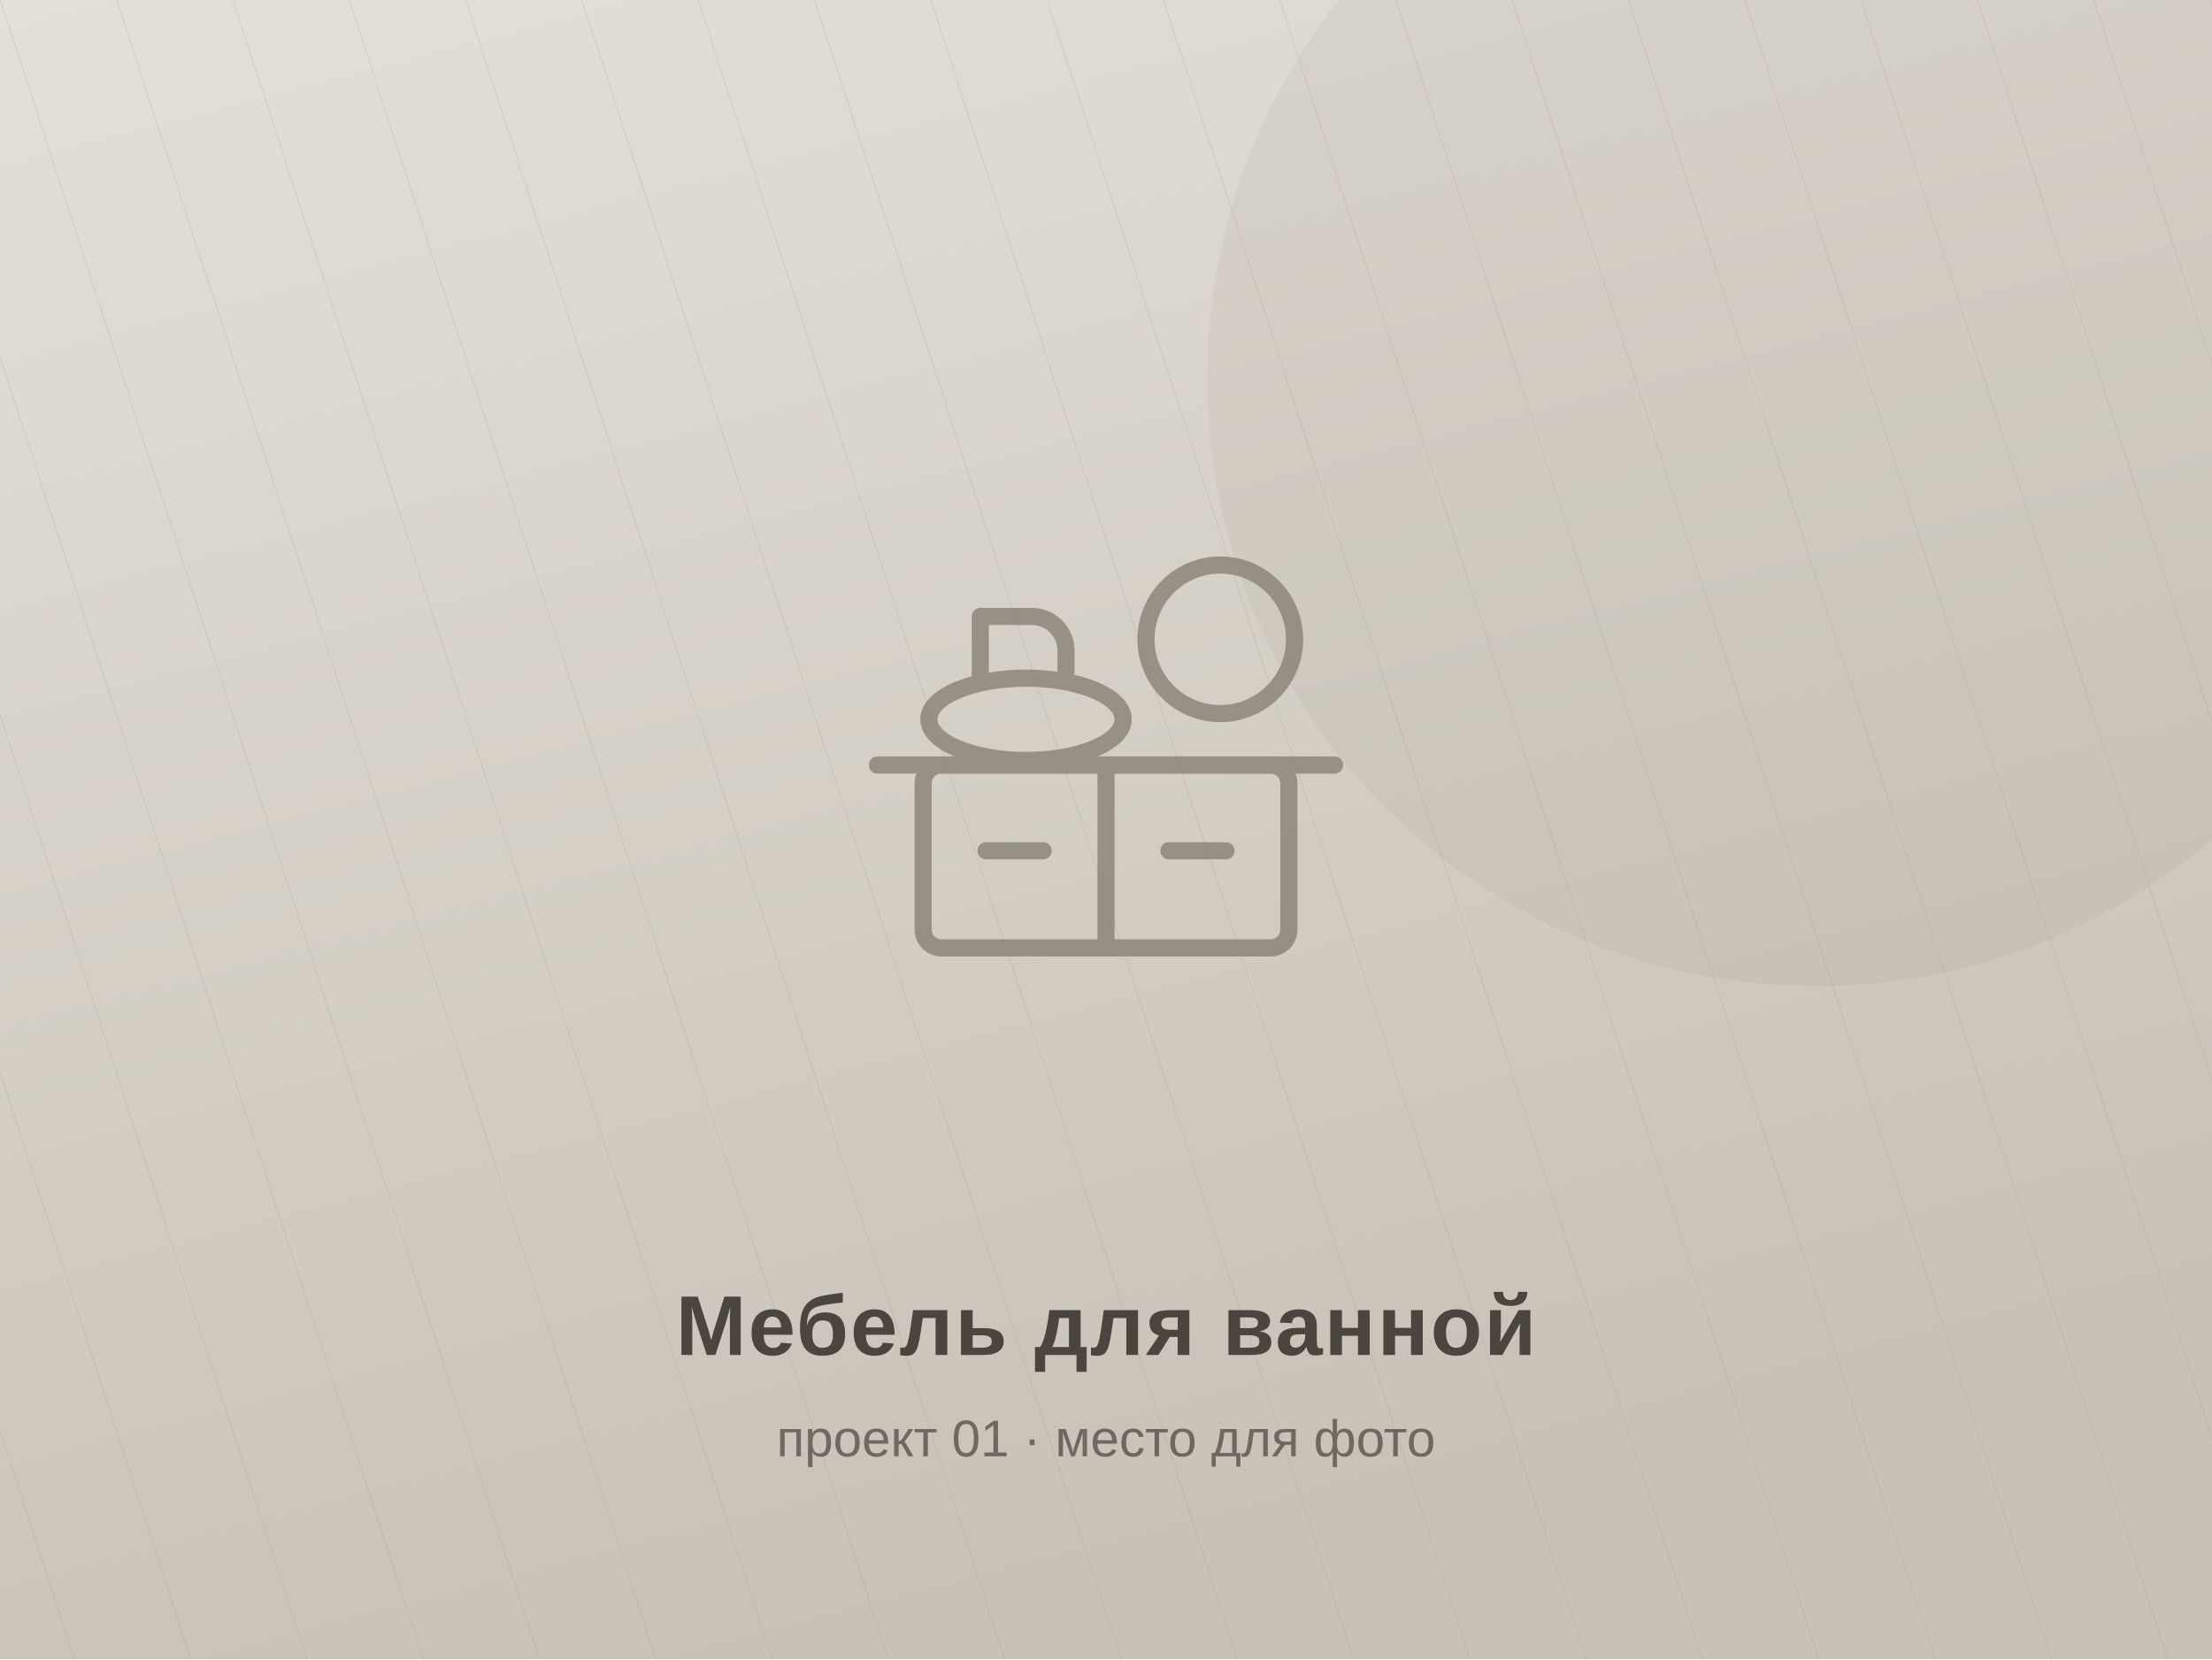
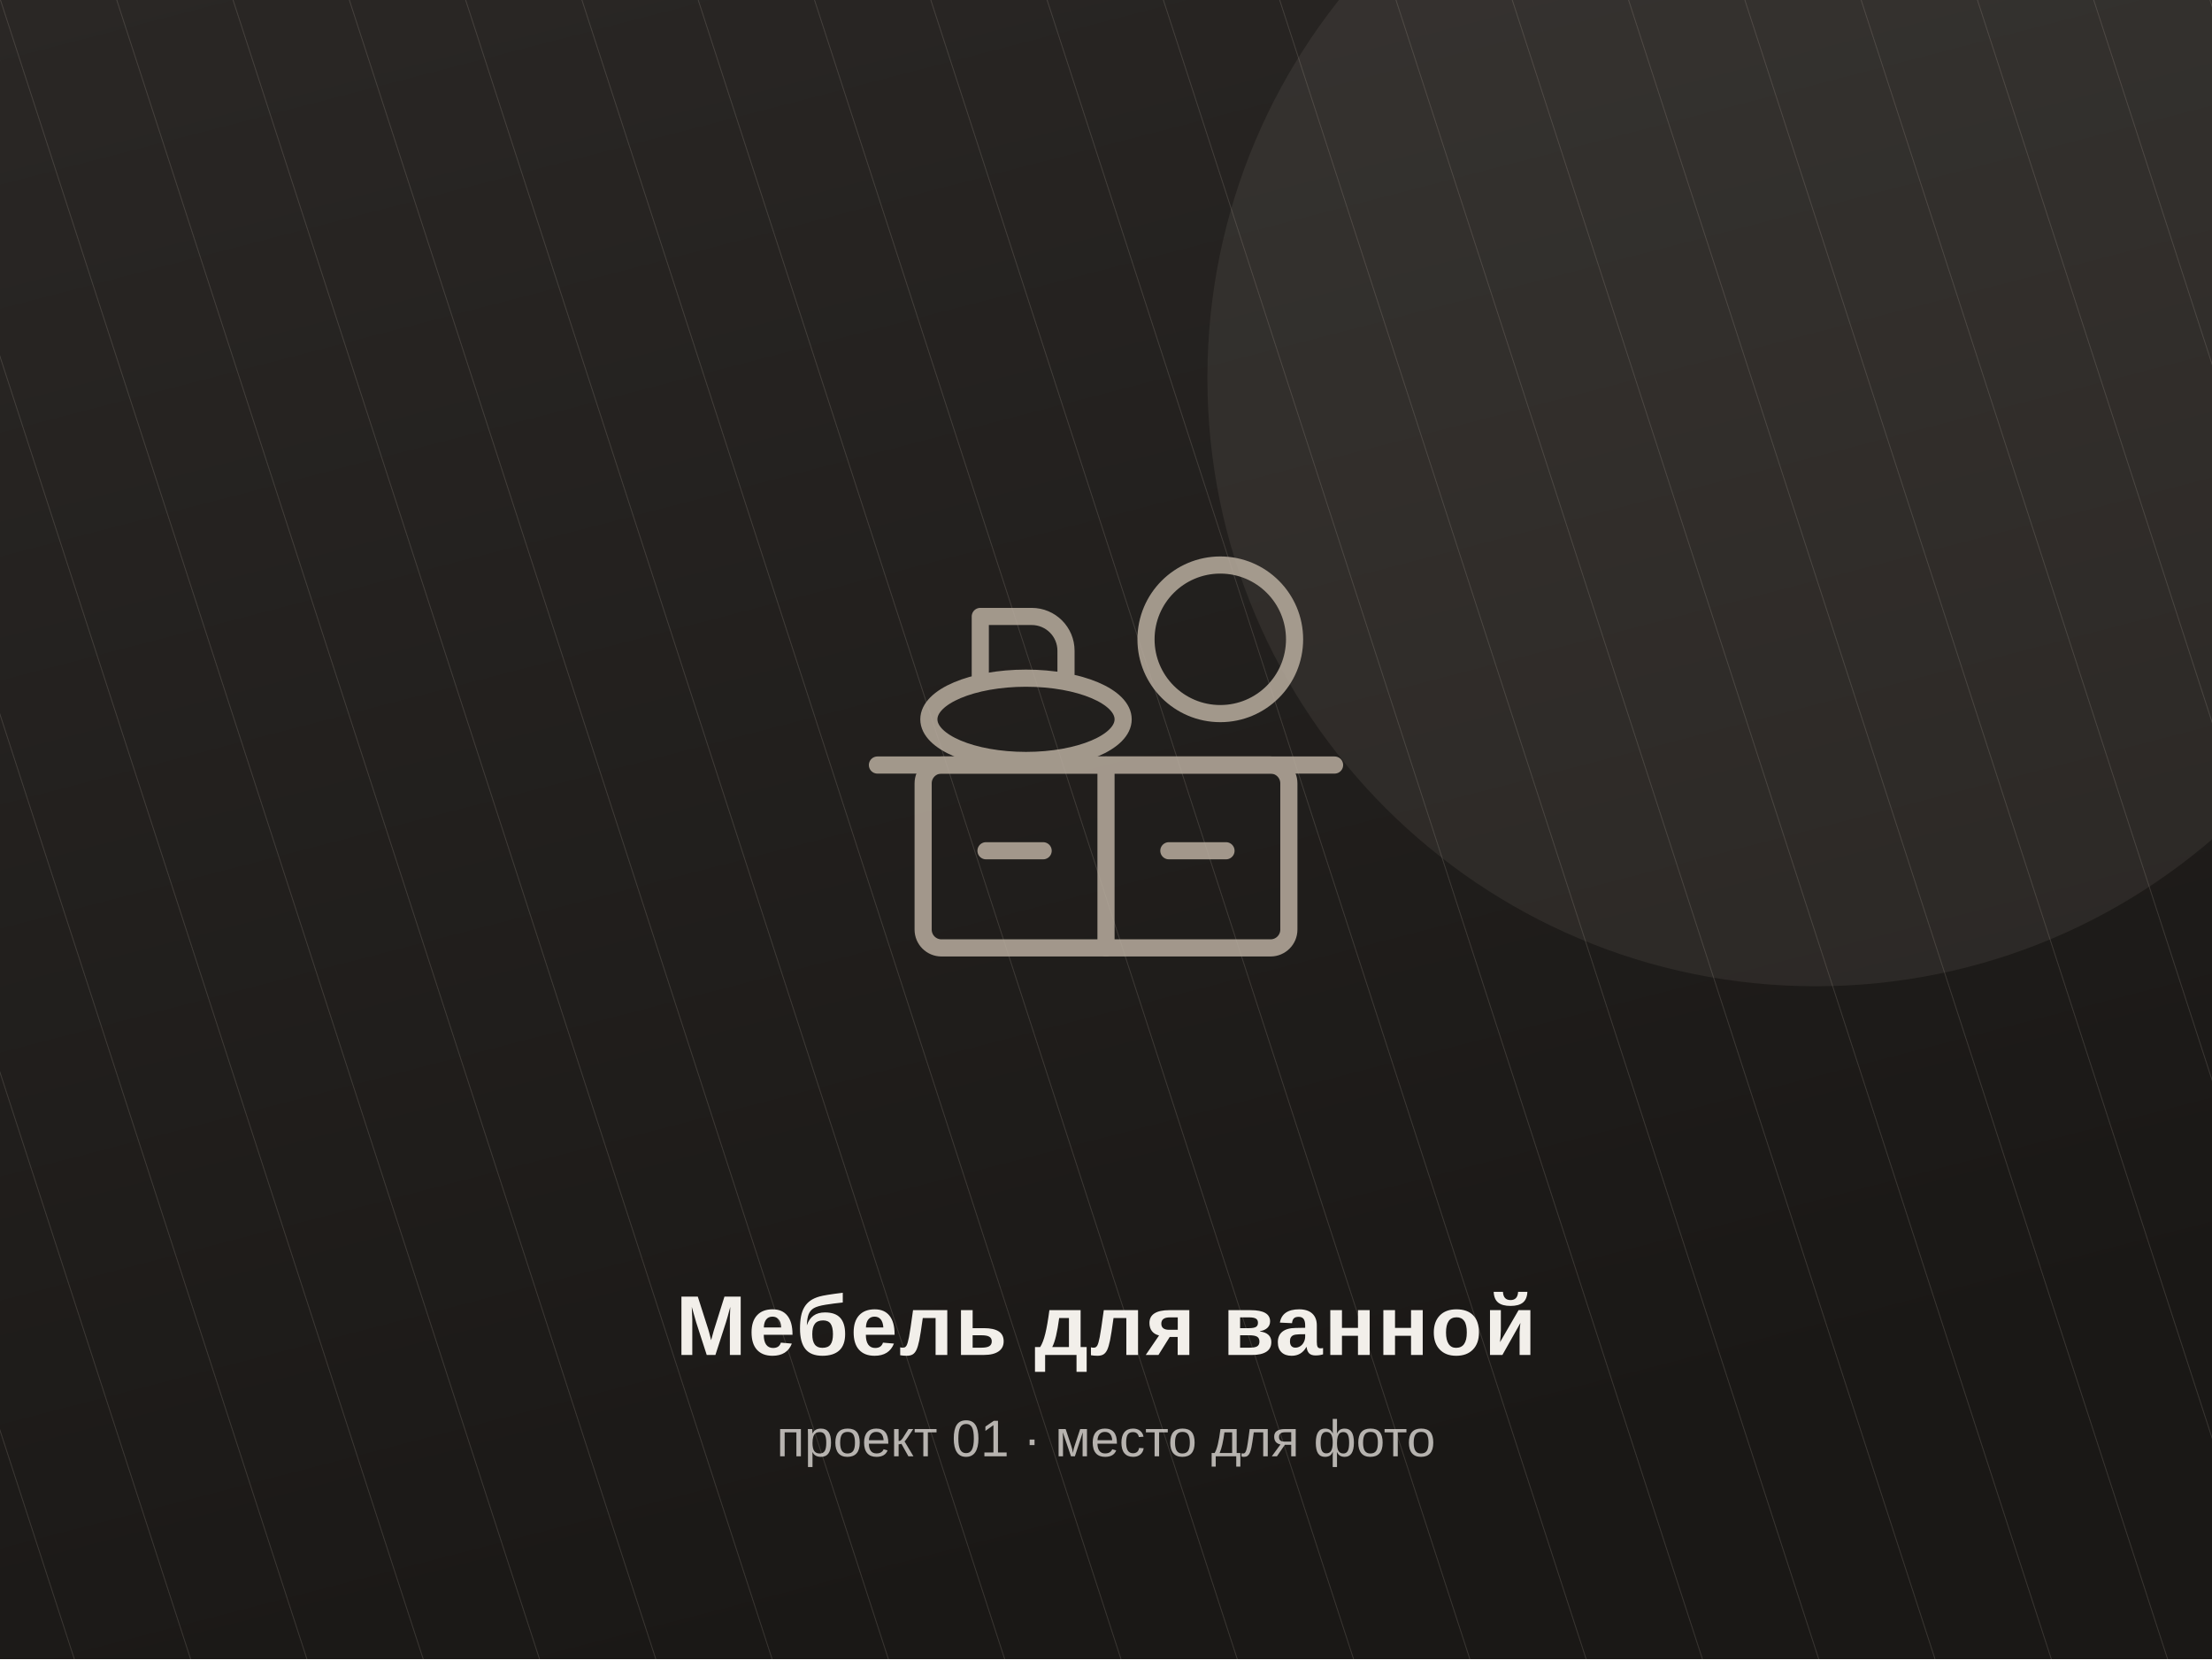
<svg xmlns="http://www.w3.org/2000/svg" viewBox="0 0 1200 900" width="1200" height="900" role="img" aria-label="Мебель для ванной — место для фотографии проекта">
  <defs>
    <linearGradient id="bg" x1="0" y1="0" x2="0.35" y2="1">
-       <stop offset="0" stop-color="#e4e0d9" />
-       <stop offset="1" stop-color="#c8c1b6" />
+       <stop offset="0" stop-color="#2a2725" />
+       <stop offset="1" stop-color="#1a1816" />
    </linearGradient>
    <pattern id="grid" width="60" height="60" patternUnits="userSpaceOnUse" patternTransform="rotate(-18)">
-       <path d="M0 0v60" stroke="#8d8579" stroke-width="1" opacity="0.18" />
+       <path d="M0 0v60" stroke="#b8ad9f" stroke-width="1" opacity="0.18" />
    </pattern>
  </defs>
  <rect width="1200" height="900" fill="url(#bg)" />
  <rect width="1200" height="900" fill="url(#grid)" />
-   <circle cx="985" cy="205" r="330" fill="#8d8579" opacity="0.10" />
-   <g transform="translate(600 415) scale(6.2) translate(-24 -24)" fill="none" stroke="#8d8579" stroke-width="1.5" stroke-linecap="round" stroke-linejoin="round" opacity="0.85">
+   <circle cx="985" cy="205" r="330" fill="#b8ad9f" opacity="0.10" />
+   <g transform="translate(600 415) scale(6.2) translate(-24 -24)" fill="none" stroke="#b8ad9f" stroke-width="1.5" stroke-linecap="round" stroke-linejoin="round" opacity="0.85">
    <ellipse cx="17" cy="20" rx="8.5" ry="3.6" />
    <path d="M13 16.5V11h4.5a3 3 0 0 1 3 3v2" />
    <path d="M4 24h40" />
    <rect x="8" y="24" width="32" height="16" rx="1.6" />
    <path d="M24 24v16" />
    <path d="M13.5 31.5h5M29.5 31.5h5" />
    <circle cx="34" cy="13" r="6.5" />
  </g>
-   <g font-family="Manrope, 'Trebuchet MS', Arial, sans-serif" fill="#4a453e">
+   <g font-family="Manrope, 'Trebuchet MS', Arial, sans-serif" fill="#f2efea">
    <text x="600" y="735" font-size="46" font-weight="700" text-anchor="middle" letter-spacing="1">Мебель для ванной</text>
    <text x="600" y="790" font-size="28" font-weight="500" text-anchor="middle" opacity="0.72">проект 01 · место для фото</text>
  </g>
</svg>
